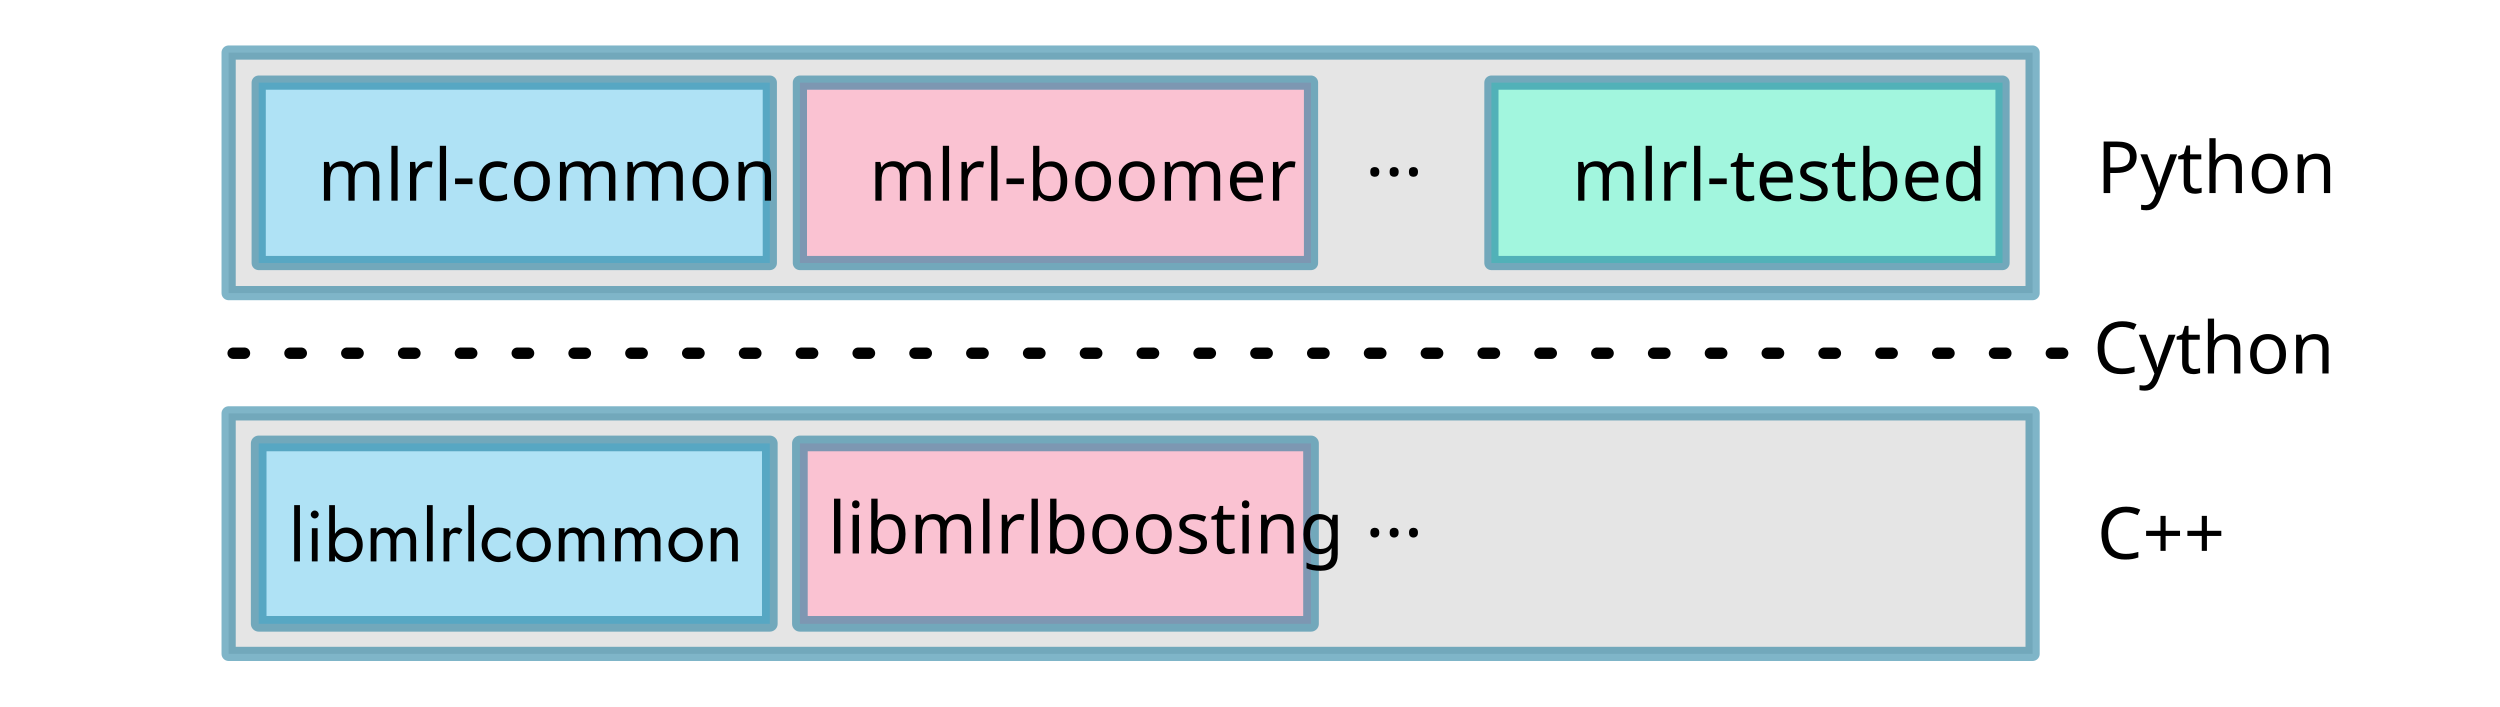
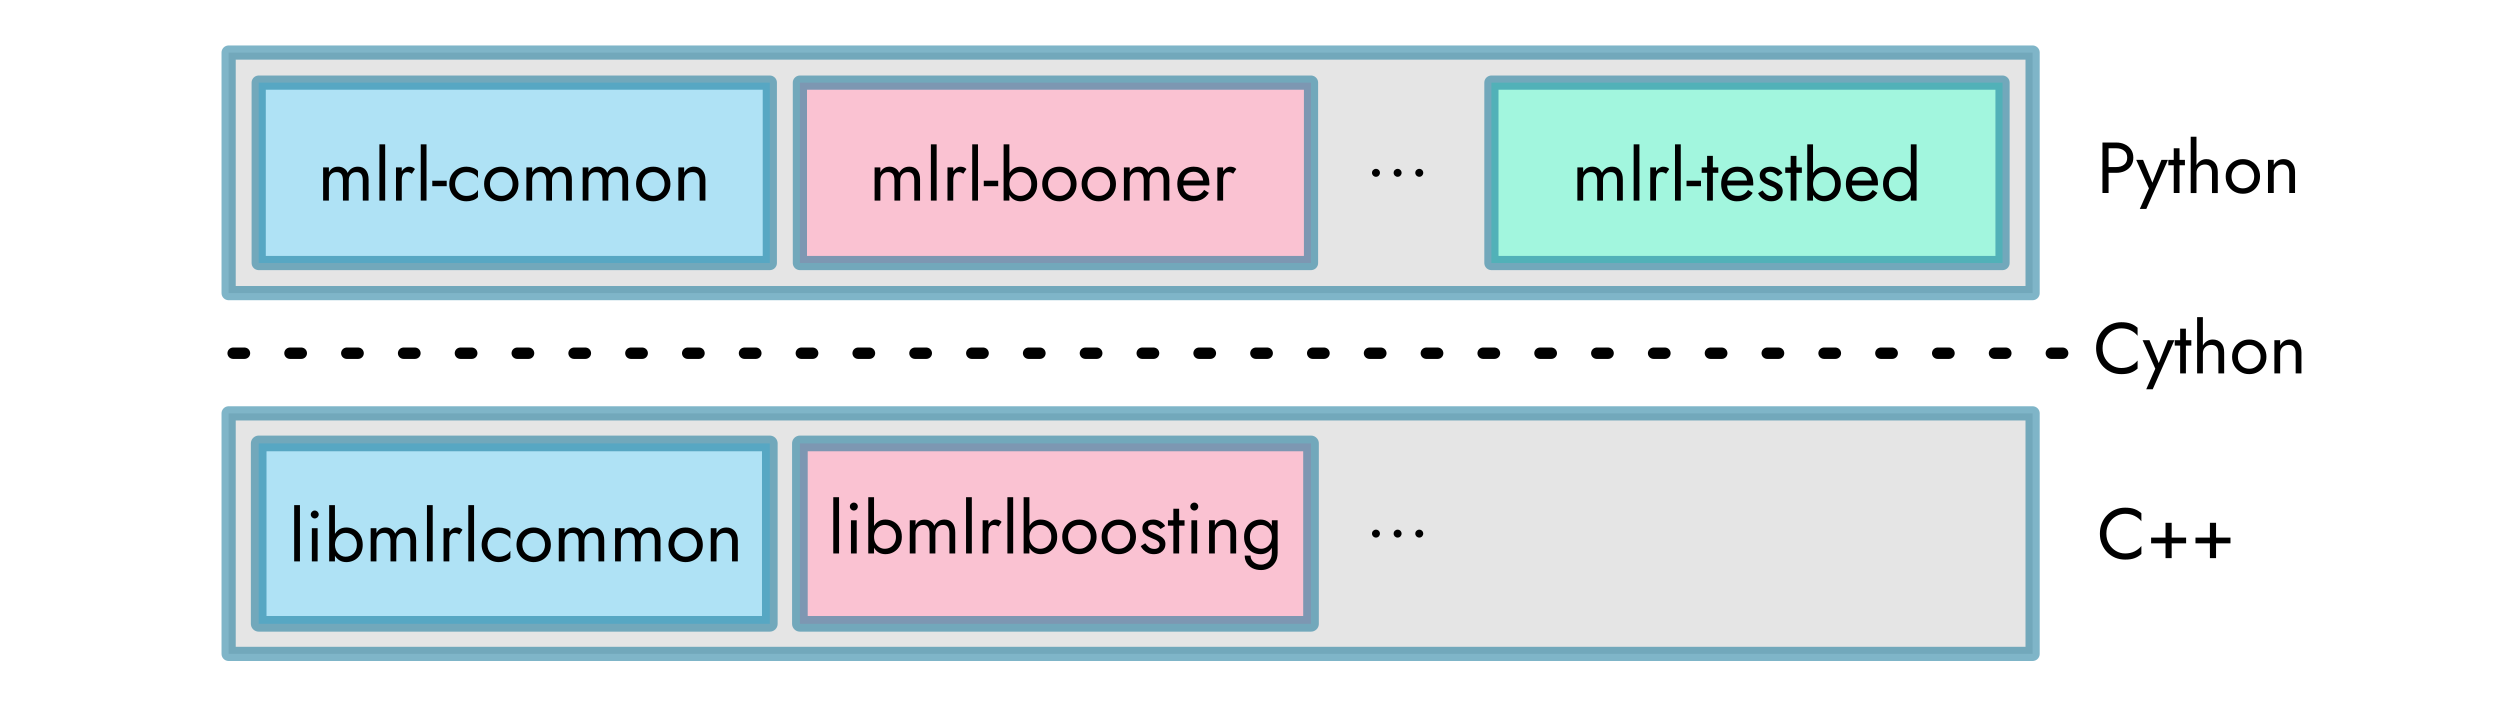
<svg xmlns="http://www.w3.org/2000/svg" width="220mm" height="62.167mm" viewBox="0 0 220 62.167" version="1.1" id="svg5">
  <defs id="defs2">
    <rect x="370" y="160" width="70" height="60" id="rect32155" />
    <rect x="20" y="170" width="240" height="50" id="rect9477" />
  </defs>
  <g id="g1" transform="translate(13.47343)">
    <g id="layer1" transform="translate(6.645833,-3.3125)">
      <rect style="fill:#e5e5e5;fill-opacity:1;stroke:#006d93;stroke-width:1.25;stroke-linejoin:round;stroke-opacity:0.5" id="rect66020" width="158.75" height="21.167" x="0" y="39.688" />
      <rect style="fill:#e5e5e5;fill-opacity:1;stroke:#006d93;stroke-width:1.25;stroke-linejoin:round;stroke-opacity:0.5" id="rect65836" width="158.75" height="21.167" x="0" y="7.938" />
      <path id="rect1978" style="fill:#afe2f5;fill-opacity:1;stroke:#006d93;stroke-width:1.377;stroke-linejoin:round;stroke-opacity:0.5" d="M 2.646,42.333 H 47.625 V 58.208 H 2.646 Z" />
      <path id="rect1978-3" style="fill:#fac2d2;fill-opacity:1;stroke:#006d93;stroke-width:1.377;stroke-linejoin:round;stroke-opacity:0.5" d="M 50.271,42.333 H 95.25 V 58.208 H 50.271 Z" />
      <g aria-label="libmlrlcommon" transform="matrix(0.2645833,0,0,0.2645833,0,2.240589)" id="text9475" style="font-size:24px;line-height:1.25;font-family:'Jost*';-inkscape-font-specification:'Jost*';letter-spacing:0px;word-spacing:0px;white-space:pre;shape-inside:url(#rect9477)">
        <path d="m 21.8,172.052 v 18.72 h 1.92 v -18.72 z" style="font-size:24px;line-height:1.25;font-family:'Jost*';-inkscape-font-specification:'Jost*';letter-spacing:0px;word-spacing:0px;white-space:pre;shape-inside:url(#rect9477)" id="path18114" />
        <path d="m 27.32,175.172 c 0,0.72 0.6,1.32 1.32,1.32 0.72,0 1.32,-0.6 1.32,-1.32 0,-0.72 -0.6,-1.32 -1.32,-1.32 -0.72,0 -1.32,0.6 -1.32,1.32 z m 0.36,4.56 v 11.04 h 1.92 v -11.04 z" style="font-size:24px;line-height:1.25;font-family:'Jost*';-inkscape-font-specification:'Jost*';letter-spacing:0px;word-spacing:0px;white-space:pre;shape-inside:url(#rect9477)" id="path18116" />
        <path d="m 44.6,185.252 c 0,-3.576 -2.472,-5.76 -5.472,-5.76 -1.632,0 -2.952,0.768 -3.768,2.136 v -9.576 h -1.92 v 18.72 h 1.92 v -1.896 c 0.816,1.368 2.136,2.136 3.768,2.136 3,0 5.472,-2.184 5.472,-5.76 z m -1.944,0 c 0,2.544 -1.728,3.96 -3.768,3.96 -1.68,0 -3.528,-1.416 -3.528,-3.96 0,-2.544 1.848,-3.96 3.528,-3.96 2.04,0 3.768,1.416 3.768,3.96 z" style="font-size:24px;line-height:1.25;font-family:'Jost*';-inkscape-font-specification:'Jost*';letter-spacing:0px;word-spacing:0px;white-space:pre;shape-inside:url(#rect9477)" id="path18118" />
        <path d="m 62.36,183.812 c 0,-2.736 -1.296,-4.32 -3.552,-4.32 -1.488,0 -2.64,0.696 -3.408,2.064 -0.504,-1.32 -1.656,-2.064 -3.192,-2.064 -1.368,0 -2.376,0.6 -3.048,1.848 v -1.608 h -1.92 v 11.04 h 1.92 v -6.72 c 0,-1.728 0.984,-2.76 2.568,-2.76 1.44,0 2.112,0.864 2.112,2.76 v 6.72 h 1.92 v -6.72 c 0,-1.728 0.984,-2.76 2.568,-2.76 1.44,0 2.112,0.864 2.112,2.76 v 6.72 h 1.92 z" style="font-size:24px;line-height:1.25;font-family:'Jost*';-inkscape-font-specification:'Jost*';letter-spacing:0px;word-spacing:0px;white-space:pre;shape-inside:url(#rect9477)" id="path18120" />
        <path d="m 65.96,172.052 v 18.72 h 1.92 v -18.72 z" style="font-size:24px;line-height:1.25;font-family:'Jost*';-inkscape-font-specification:'Jost*';letter-spacing:0px;word-spacing:0px;white-space:pre;shape-inside:url(#rect9477)" id="path18122" />
        <path d="m 76.736,181.844 1.056,-1.584 c -0.576,-0.6 -1.272,-0.768 -2.064,-0.768 -0.84,0 -1.704,0.576 -2.328,1.512 v -1.272 h -1.92 v 11.04 h 1.92 v -6.72 c 0,-1.584 0.408,-2.76 1.848,-2.76 0.624,0 0.96,0.168 1.488,0.552 z" style="font-size:24px;line-height:1.25;font-family:'Jost*';-inkscape-font-specification:'Jost*';letter-spacing:0px;word-spacing:0px;white-space:pre;shape-inside:url(#rect9477)" id="path18124" />
        <path d="m 79.712,172.052 v 18.72 h 1.92 v -18.72 z" style="font-size:24px;line-height:1.25;font-family:'Jost*';-inkscape-font-specification:'Jost*';letter-spacing:0px;word-spacing:0px;white-space:pre;shape-inside:url(#rect9477)" id="path18126" />
        <path d="m 86.096,185.252 c 0,-2.304 1.608,-3.96 3.768,-3.96 1.776,0 3.336,0.936 3.84,2.016 v -2.4 c -0.768,-0.888 -2.328,-1.416 -3.84,-1.416 -3.24,0 -5.712,2.424 -5.712,5.76 0,3.336 2.472,5.76 5.712,5.76 1.512,0 3.072,-0.504 3.84,-1.416 v -2.4 c -0.504,1.08 -2.064,2.016 -3.84,2.016 -2.16,0 -3.768,-1.656 -3.768,-3.96 z" style="font-size:24px;line-height:1.25;font-family:'Jost*';-inkscape-font-specification:'Jost*';letter-spacing:0px;word-spacing:0px;white-space:pre;shape-inside:url(#rect9477)" id="path18128" />
        <path d="m 95.744,185.252 c 0,3.336 2.472,5.76 5.712,5.76 3.24,0 5.712,-2.424 5.712,-5.76 0,-3.336 -2.472,-5.76 -5.712,-5.76 -3.24,0 -5.712,2.424 -5.712,5.76 z m 1.944,0 c 0,-2.304 1.608,-3.96 3.768,-3.96 2.16,0 3.768,1.656 3.768,3.96 0,2.304 -1.608,3.96 -3.768,3.96 -2.16,0 -3.768,-1.656 -3.768,-3.96 z" style="font-size:24px;line-height:1.25;font-family:'Jost*';-inkscape-font-specification:'Jost*';letter-spacing:0px;word-spacing:0px;white-space:pre;shape-inside:url(#rect9477)" id="path18130" />
        <path d="m 124.928,183.812 c 0,-2.736 -1.296,-4.32 -3.552,-4.32 -1.488,0 -2.64,0.696 -3.408,2.064 -0.504,-1.32 -1.656,-2.064 -3.192,-2.064 -1.368,0 -2.376,0.6 -3.048,1.848 v -1.608 h -1.92 v 11.04 h 1.92 v -6.72 c 0,-1.728 0.984,-2.76 2.568,-2.76 1.44,0 2.112,0.864 2.112,2.76 v 6.72 h 1.92 v -6.72 c 0,-1.728 0.984,-2.76 2.568,-2.76 1.44,0 2.112,0.864 2.112,2.76 v 6.72 h 1.92 z" style="font-size:24px;line-height:1.25;font-family:'Jost*';-inkscape-font-specification:'Jost*';letter-spacing:0px;word-spacing:0px;white-space:pre;shape-inside:url(#rect9477)" id="path18132" />
        <path d="m 143.648,183.812 c 0,-2.736 -1.296,-4.32 -3.552,-4.32 -1.488,0 -2.64,0.696 -3.408,2.064 -0.504,-1.32 -1.656,-2.064 -3.192,-2.064 -1.368,0 -2.376,0.6 -3.048,1.848 v -1.608 h -1.92 v 11.04 h 1.92 v -6.72 c 0,-1.728 0.984,-2.76 2.568,-2.76 1.44,0 2.112,0.864 2.112,2.76 v 6.72 h 1.92 v -6.72 c 0,-1.728 0.984,-2.76 2.568,-2.76 1.44,0 2.112,0.864 2.112,2.76 v 6.72 h 1.92 z" style="font-size:24px;line-height:1.25;font-family:'Jost*';-inkscape-font-specification:'Jost*';letter-spacing:0px;word-spacing:0px;white-space:pre;shape-inside:url(#rect9477)" id="path18134" />
        <path d="m 146.288,185.252 c 0,3.336 2.472,5.76 5.712,5.76 3.24,0 5.712,-2.424 5.712,-5.76 0,-3.336 -2.472,-5.76 -5.712,-5.76 -3.24,0 -5.712,2.424 -5.712,5.76 z m 1.944,0 c 0,-2.304 1.608,-3.96 3.768,-3.96 2.16,0 3.768,1.656 3.768,3.96 0,2.304 -1.608,3.96 -3.768,3.96 -2.16,0 -3.768,-1.656 -3.768,-3.96 z" style="font-size:24px;line-height:1.25;font-family:'Jost*';-inkscape-font-specification:'Jost*';letter-spacing:0px;word-spacing:0px;white-space:pre;shape-inside:url(#rect9477)" id="path18136" />
        <path d="m 167.432,184.052 v 6.72 h 1.92 v -6.96 c 0,-2.664 -1.464,-4.32 -3.792,-4.32 -1.44,0 -2.544,0.624 -3.288,1.968 v -1.728 h -1.92 v 11.04 h 1.92 v -6.72 c 0,-1.632 1.128,-2.76 2.808,-2.76 1.536,0 2.352,0.936 2.352,2.76 z" style="font-size:24px;line-height:1.25;font-family:'Jost*';-inkscape-font-specification:'Jost*';letter-spacing:0px;word-spacing:0px;white-space:pre;shape-inside:url(#rect9477)" id="path18138" />
      </g>
      <g aria-label="libmlrlcommon" transform="matrix(0.2645833,0,0,0.2645833,48.47386,5.648423)" id="text9475-6" style="font-size:24px;line-height:1.25;font-family:'Jost*';-inkscape-font-specification:'Jost*';letter-spacing:0px;word-spacing:0px;white-space:pre;shape-inside:url(#rect9477)">
-         <text xml:space="preserve" style="font-size:24px;line-height:1.25;font-family:'Jost*';-inkscape-font-specification:'Jost*';letter-spacing:0px;word-spacing:0px" x="16.096" y="175.252" id="text27731">
-           <tspan id="tspan27729" x="16.096" y="175.252" style="font-size:24px">libmlrlboosting</tspan>
-         </text>
+         <path d="m 17.896,156.532 h 1.92 v 18.72 h -1.92 z m 5.52,3.12 q 0,-0.552 0.384,-0.936 0.408,-0.384 0.936,-0.384 0.552,0 0.936,0.384 0.384,0.384 0.384,0.936 0,0.528 -0.384,0.936 -0.384,0.384 -0.936,0.384 -0.528,0 -0.936,-0.384 -0.384,-0.408 -0.384,-0.936 z m 0.36,4.56 h 1.92 v 11.04 h -1.92 z m 16.92,5.52 q 0,1.776 -0.744,3.072 -0.744,1.296 -1.992,1.992 -1.224,0.696 -2.736,0.696 -1.224,0 -2.208,-0.552 -0.96,-0.552 -1.56,-1.584 v 1.896 h -1.92 v -18.72 h 1.92 v 9.576 q 0.6,-1.032 1.56,-1.584 0.984,-0.552 2.208,-0.552 1.512,0 2.736,0.696 1.248,0.696 1.992,1.992 0.744,1.272 0.744,3.072 z m -1.944,0 q 0,-1.272 -0.528,-2.16 -0.504,-0.888 -1.368,-1.344 -0.84,-0.456 -1.872,-0.456 -0.84,0 -1.656,0.456 -0.816,0.456 -1.344,1.344 -0.528,0.888 -0.528,2.16 0,1.272 0.528,2.16 0.528,0.888 1.344,1.344 0.816,0.456 1.656,0.456 1.032,0 1.872,-0.456 0.864,-0.456 1.368,-1.344 0.528,-0.888 0.528,-2.16 z m 19.704,-1.44 v 6.96 h -1.92 v -6.72 q 0,-1.416 -0.528,-2.088 -0.504,-0.672 -1.584,-0.672 -1.176,0 -1.872,0.744 -0.696,0.72 -0.696,2.016 v 6.72 h -1.92 v -6.72 q 0,-1.416 -0.528,-2.088 -0.504,-0.672 -1.584,-0.672 -1.176,0 -1.872,0.744 -0.696,0.72 -0.696,2.016 v 6.72 h -1.92 v -11.04 h 1.92 v 1.608 q 0.984,-1.848 3.048,-1.848 1.152,0 1.968,0.552 0.84,0.528 1.224,1.512 1.152,-2.064 3.408,-2.064 1.704,0 2.616,1.128 0.936,1.128 0.936,3.192 z m 3.6,-11.76 h 1.92 v 18.72 h -1.92 z m 10.776,9.792 q -0.384,-0.288 -0.696,-0.408 -0.312,-0.144 -0.792,-0.144 -1.08,0 -1.464,0.792 -0.384,0.768 -0.384,1.968 v 6.72 h -1.92 v -11.04 h 1.92 v 1.272 q 0.456,-0.696 1.08,-1.104 0.624,-0.408 1.248,-0.408 0.6,0 1.104,0.168 0.528,0.144 0.96,0.6 z m 2.976,-9.792 h 1.92 v 18.72 h -1.92 z m 16.56,13.2 q 0,1.776 -0.744,3.072 -0.744,1.296 -1.992,1.992 -1.224,0.696 -2.736,0.696 -1.224,0 -2.208,-0.552 -0.96,-0.552 -1.56,-1.584 v 1.896 h -1.92 v -18.72 h 1.92 v 9.576 q 0.6,-1.032 1.56,-1.584 0.984,-0.552 2.208,-0.552 1.512,0 2.736,0.696 1.248,0.696 1.992,1.992 0.744,1.272 0.744,3.072 z m -1.944,0 q 0,-1.272 -0.528,-2.16 -0.504,-0.888 -1.368,-1.344 -0.84,-0.456 -1.872,-0.456 -0.84,0 -1.656,0.456 -0.816,0.456 -1.344,1.344 -0.528,0.888 -0.528,2.16 0,1.272 0.528,2.16 0.528,0.888 1.344,1.344 0.816,0.456 1.656,0.456 1.032,0 1.872,-0.456 0.864,-0.456 1.368,-1.344 0.528,-0.888 0.528,-2.16 z m 3.624,0 q 0,-1.68 0.744,-2.976 0.768,-1.296 2.064,-2.04 1.296,-0.744 2.904,-0.744 1.632,0 2.904,0.744 1.296,0.744 2.04,2.04 0.768,1.296 0.768,2.976 0,1.656 -0.768,2.976 -0.744,1.296 -2.04,2.04 -1.272,0.744 -2.904,0.744 -1.608,0 -2.904,-0.744 -1.296,-0.744 -2.064,-2.04 -0.744,-1.32 -0.744,-2.976 z m 1.944,0 q 0,1.152 0.48,2.04 0.504,0.888 1.344,1.416 0.864,0.504 1.944,0.504 1.08,0 1.92,-0.504 0.864,-0.528 1.344,-1.416 0.504,-0.888 0.504,-2.04 0,-1.152 -0.504,-2.04 -0.48,-0.912 -1.344,-1.416 -0.84,-0.504 -1.92,-0.504 -1.08,0 -1.944,0.504 -0.84,0.504 -1.344,1.416 -0.48,0.888 -0.48,2.04 z m 11.16,0 q 0,-1.68 0.744,-2.976 0.768,-1.296 2.064,-2.04 1.296,-0.744 2.904,-0.744 1.632,0 2.904,0.744 1.296,0.744 2.04,2.04 0.768,1.296 0.768,2.976 0,1.656 -0.768,2.976 -0.744,1.296 -2.04,2.04 -1.272,0.744 -2.904,0.744 -1.608,0 -2.904,-0.744 -1.296,-0.744 -2.064,-2.04 -0.744,-1.32 -0.744,-2.976 z m 1.944,0 q 0,1.152 0.48,2.04 0.504,0.888 1.344,1.416 0.864,0.504 1.944,0.504 1.08,0 1.92,-0.504 0.864,-0.528 1.344,-1.416 0.504,-0.888 0.504,-2.04 0,-1.152 -0.504,-2.04 -0.48,-0.912 -1.344,-1.416 -0.84,-0.504 -1.92,-0.504 -1.08,0 -1.944,0.504 -0.84,0.504 -1.344,1.416 -0.48,0.888 -0.48,2.04 z m 12.576,2.136 q 0.504,0.768 1.224,1.32 0.744,0.552 1.776,0.552 0.816,0 1.272,-0.36 0.48,-0.384 0.48,-1.032 0,-0.576 -0.384,-0.96 -0.36,-0.408 -0.936,-0.672 -0.576,-0.288 -1.224,-0.528 -0.72,-0.288 -1.464,-0.672 -0.72,-0.408 -1.224,-1.032 -0.48,-0.648 -0.48,-1.608 0,-0.984 0.504,-1.632 0.528,-0.648 1.344,-0.96 0.84,-0.312 1.728,-0.312 1.32,0 2.4,0.624 1.08,0.624 1.584,1.536 l -1.536,0.984 q -0.456,-0.624 -1.152,-1.032 -0.672,-0.408 -1.536,-0.408 -0.6,0 -1.032,0.264 -0.432,0.264 -0.432,0.816 0,0.672 0.696,1.104 0.72,0.408 1.608,0.768 0.96,0.384 1.752,0.84 0.792,0.432 1.248,1.056 0.48,0.624 0.48,1.608 0,1.44 -1.056,2.4 -1.032,0.96 -2.736,0.96 -1.104,0 -1.992,-0.384 -0.888,-0.408 -1.512,-1.032 -0.6,-0.624 -0.912,-1.272 z m 7.536,-7.656 h 1.8 v -3.84 h 1.92 v 3.84 h 1.8 v 1.8 h -1.8 v 9.24 h -1.92 v -9.24 h -1.8 z m 7.44,-4.56 q 0,-0.552 0.384,-0.936 0.408,-0.384 0.936,-0.384 0.552,0 0.936,0.384 0.384,0.384 0.384,0.936 0,0.528 -0.384,0.936 -0.384,0.384 -0.936,0.384 -0.528,0 -0.936,-0.384 -0.384,-0.408 -0.384,-0.936 z m 0.36,4.56 h 1.92 v 11.04 h -1.92 z m 12.96,4.32 q 0,-2.76 -2.352,-2.76 -1.248,0 -2.04,0.768 -0.768,0.768 -0.768,1.992 v 6.72 h -1.92 v -11.04 h 1.92 v 1.728 q 1.08,-1.968 3.288,-1.968 1.752,0 2.76,1.176 1.032,1.152 1.032,3.144 v 6.96 h -1.92 z m 4.776,7.44 h 1.944 q 0,0.792 0.432,1.464 0.432,0.696 1.224,1.104 0.792,0.432 1.872,0.432 0.84,0 1.656,-0.408 0.816,-0.408 1.344,-1.296 0.552,-0.864 0.552,-2.256 v -1.656 q -0.6,1.032 -1.584,1.584 -0.96,0.552 -2.184,0.552 -1.488,0 -2.736,-0.696 -1.248,-0.696 -1.992,-1.992 -0.744,-1.296 -0.744,-3.072 0,-1.8 0.744,-3.072 0.744,-1.296 1.992,-1.992 1.248,-0.696 2.736,-0.696 1.224,0 2.184,0.552 0.984,0.552 1.584,1.584 v -1.896 h 1.92 v 10.8 q 0,1.896 -0.792,3.168 -0.792,1.296 -2.04,1.944 -1.248,0.648 -2.64,0.648 -1.608,0 -2.856,-0.6 -1.224,-0.6 -1.92,-1.704 -0.696,-1.08 -0.696,-2.496 z m 1.728,-6.24 q 0,1.272 0.504,2.16 0.528,0.888 1.392,1.344 0.864,0.456 1.872,0.456 0.84,0 1.656,-0.456 0.816,-0.456 1.344,-1.344 0.528,-0.888 0.528,-2.16 0,-1.272 -0.528,-2.16 -0.528,-0.888 -1.344,-1.344 -0.816,-0.456 -1.656,-0.456 -1.008,0 -1.872,0.456 -0.864,0.456 -1.392,1.344 -0.504,0.888 -0.504,2.16 z" id="text27731" aria-label="libmlrlboosting" />
      </g>
-       <text xml:space="preserve" transform="matrix(0.2645833,0,0,0.2645833,2.11697,2.695675)" id="text32153" style="font-size:24px;line-height:1.25;font-family:'Jost*';-inkscape-font-specification:'Jost*';letter-spacing:0px;word-spacing:0px;white-space:pre;shape-inside:url(#rect32155);display:inline">
-         <tspan x="370" y="180.772" id="tspan2">...</tspan>
-       </text>
-       <text xml:space="preserve" style="font-size:6.35px;line-height:1.25;font-family:'Jost*';-inkscape-font-specification:'Jost*';letter-spacing:0px;word-spacing:0px;stroke-width:0.265" x="164.415" y="52.493" id="text43158">
-         <tspan id="tspan43156" style="font-size:6.35px;stroke-width:0.265" x="164.415" y="52.493">C++</tspan>
-       </text>
+       <path d="m 372.28,179.812 q 0,-0.552 0.384,-0.936 0.408,-0.384 0.936,-0.384 0.552,0 0.936,0.384 0.384,0.384 0.384,0.936 0,0.528 -0.384,0.936 -0.384,0.384 -0.936,0.384 -0.528,0 -0.936,-0.384 -0.384,-0.408 -0.384,-0.936 z m 7.2,0 q 0,-0.552 0.384,-0.936 0.408,-0.384 0.936,-0.384 0.552,0 0.936,0.384 0.384,0.384 0.384,0.936 0,0.528 -0.384,0.936 -0.384,0.384 -0.936,0.384 -0.528,0 -0.936,-0.384 -0.384,-0.408 -0.384,-0.936 z m 7.2,0 q 0,-0.552 0.384,-0.936 0.408,-0.384 0.936,-0.384 0.552,0 0.936,0.384 0.384,0.384 0.384,0.936 0,0.528 -0.384,0.936 -0.384,0.384 -0.936,0.384 -0.528,0 -0.936,-0.384 -0.384,-0.408 -0.384,-0.936 z" id="text32153" style="font-size:24px;line-height:1.25;font-family:'Jost*';-inkscape-font-specification:'Jost*';letter-spacing:0px;word-spacing:0px;white-space:pre" transform="matrix(0.2645833,0,0,0.2645833,2.11697,2.695675)" aria-label="..." />
+       <path d="m 165.241,50.271 q 0,0.514 0.229,0.908 0.235,0.394 0.61,0.616 0.375,0.222 0.813,0.222 0.47,0 0.832,-0.184 0.362,-0.184 0.597,-0.476 v 0.711 q -0.279,0.248 -0.61,0.368 -0.33,0.121 -0.819,0.121 -0.464,0 -0.87,-0.165 -0.4,-0.171 -0.705,-0.476 -0.305,-0.311 -0.476,-0.73 -0.171,-0.419 -0.171,-0.914 0,-0.495 0.171,-0.914 0.171,-0.419 0.476,-0.724 0.305,-0.311 0.705,-0.476 0.406,-0.171 0.87,-0.171 0.489,0 0.819,0.121 0.33,0.121 0.61,0.368 v 0.711 q -0.235,-0.298 -0.597,-0.476 -0.362,-0.184 -0.832,-0.184 -0.438,0 -0.813,0.222 -0.375,0.222 -0.61,0.616 -0.229,0.387 -0.229,0.908 z m 3.937,0.857 v -0.508 h 1.27 v -1.302 h 0.54 v 1.302 h 1.27 v 0.508 h -1.27 v 1.302 h -0.54 v -1.302 z m 3.905,0 v -0.508 h 1.27 v -1.302 h 0.54 v 1.302 h 1.27 v 0.508 h -1.27 v 1.302 h -0.54 v -1.302 z" id="text43158" style="font-size:6.35px;line-height:1.25;font-family:'Jost*';-inkscape-font-specification:'Jost*';letter-spacing:0px;word-spacing:0px;stroke-width:0.265" aria-label="C++" />
      <rect style="fill:#afe2f5;fill-opacity:1;stroke:#006d93;stroke-width:1.25;stroke-linejoin:round;stroke-opacity:0.5" id="rect47384" width="44.979" height="15.875" x="2.646" y="10.583" />
      <rect style="fill:#a2f6de;fill-opacity:1;stroke:#006d93;stroke-width:1.25;stroke-linejoin:round;stroke-opacity:0.5" id="rect47384-6" width="44.979" height="15.875" x="111.125" y="10.583" />
-       <text xml:space="preserve" style="font-size:6.35px;line-height:1.25;font-family:'Jost*';-inkscape-font-specification:'Jost*';letter-spacing:0px;word-spacing:0px;stroke-width:0.265" x="7.838" y="20.966" id="text49126">
-         <tspan id="tspan49124" style="font-size:6.35px;stroke-width:0.265" x="7.838" y="20.966">mlrl-common</tspan>
-       </text>
+       <path d="m 12.315,19.124 v 1.841 h -0.508 v -1.778 q 0,-0.375 -0.14,-0.552 -0.133,-0.178 -0.419,-0.178 -0.311,0 -0.495,0.197 -0.184,0.191 -0.184,0.533 v 1.778 h -0.508 v -1.778 q 0,-0.375 -0.14,-0.552 -0.133,-0.178 -0.419,-0.178 -0.311,0 -0.495,0.197 -0.184,0.191 -0.184,0.533 v 1.778 h -0.508 v -2.921 h 0.508 v 0.425 q 0.26,-0.489 0.806,-0.489 0.305,0 0.521,0.146 0.222,0.14 0.324,0.4 0.305,-0.546 0.902,-0.546 0.451,0 0.692,0.298 0.248,0.298 0.248,0.845 z m 0.953,-3.111 h 0.508 v 4.953 h -0.508 z m 2.851,2.591 q -0.102,-0.076 -0.184,-0.108 -0.083,-0.038 -0.21,-0.038 -0.286,0 -0.387,0.21 -0.102,0.203 -0.102,0.521 v 1.778 h -0.508 v -2.921 h 0.508 v 0.337 q 0.121,-0.184 0.286,-0.292 0.165,-0.108 0.33,-0.108 0.159,0 0.292,0.044 0.14,0.038 0.254,0.159 z m 0.787,-2.591 h 0.508 v 4.953 h -0.508 z m 1.016,3.683 v -0.476 h 1.27 v 0.476 z m 2.007,-0.191 q 0,0.305 0.127,0.54 0.133,0.235 0.356,0.375 0.229,0.133 0.514,0.133 0.356,0 0.635,-0.159 0.279,-0.159 0.381,-0.375 v 0.635 q -0.152,0.178 -0.438,0.279 -0.279,0.095 -0.578,0.095 -0.425,0 -0.768,-0.197 -0.343,-0.197 -0.546,-0.54 -0.197,-0.349 -0.197,-0.787 0,-0.445 0.197,-0.787 0.203,-0.343 0.546,-0.54 0.343,-0.197 0.768,-0.197 0.298,0 0.578,0.102 0.286,0.095 0.438,0.273 v 0.635 q -0.102,-0.216 -0.381,-0.375 -0.279,-0.159 -0.635,-0.159 -0.286,0 -0.514,0.133 -0.222,0.133 -0.356,0.375 -0.127,0.235 -0.127,0.54 z m 2.553,0 q 0,-0.445 0.197,-0.787 0.203,-0.343 0.546,-0.54 0.343,-0.197 0.768,-0.197 0.432,0 0.768,0.197 0.343,0.197 0.54,0.54 0.203,0.343 0.203,0.787 0,0.438 -0.203,0.787 -0.197,0.343 -0.54,0.54 -0.337,0.197 -0.768,0.197 -0.425,0 -0.768,-0.197 -0.343,-0.197 -0.546,-0.54 -0.197,-0.349 -0.197,-0.787 z m 0.514,0 q 0,0.305 0.127,0.54 0.133,0.235 0.356,0.375 0.229,0.133 0.514,0.133 0.286,0 0.508,-0.133 0.229,-0.14 0.356,-0.375 0.133,-0.235 0.133,-0.54 0,-0.305 -0.133,-0.54 -0.127,-0.241 -0.356,-0.375 -0.222,-0.133 -0.508,-0.133 -0.286,0 -0.514,0.133 -0.222,0.133 -0.356,0.375 -0.127,0.235 -0.127,0.54 z m 7.207,-0.381 v 1.841 h -0.508 v -1.778 q 0,-0.375 -0.14,-0.552 -0.133,-0.178 -0.419,-0.178 -0.311,0 -0.495,0.197 -0.184,0.191 -0.184,0.533 v 1.778 h -0.508 v -1.778 q 0,-0.375 -0.14,-0.552 -0.133,-0.178 -0.419,-0.178 -0.311,0 -0.495,0.197 -0.184,0.191 -0.184,0.533 v 1.778 h -0.508 v -2.921 h 0.508 v 0.425 q 0.26,-0.489 0.806,-0.489 0.305,0 0.521,0.146 0.222,0.14 0.324,0.4 0.305,-0.546 0.902,-0.546 0.451,0 0.692,0.298 0.248,0.298 0.248,0.845 z m 4.953,0 v 1.841 h -0.508 v -1.778 q 0,-0.375 -0.14,-0.552 -0.133,-0.178 -0.419,-0.178 -0.311,0 -0.495,0.197 -0.184,0.191 -0.184,0.533 v 1.778 h -0.508 v -1.778 q 0,-0.375 -0.14,-0.552 -0.133,-0.178 -0.419,-0.178 -0.311,0 -0.495,0.197 -0.184,0.191 -0.184,0.533 v 1.778 h -0.508 v -2.921 h 0.508 v 0.425 q 0.26,-0.489 0.806,-0.489 0.305,0 0.521,0.146 0.222,0.14 0.324,0.4 0.305,-0.546 0.902,-0.546 0.451,0 0.692,0.298 0.248,0.298 0.248,0.845 z m 0.699,0.381 q 0,-0.445 0.197,-0.787 0.203,-0.343 0.546,-0.54 0.343,-0.197 0.768,-0.197 0.432,0 0.768,0.197 0.343,0.197 0.54,0.54 0.203,0.343 0.203,0.787 0,0.438 -0.203,0.787 -0.197,0.343 -0.54,0.54 -0.337,0.197 -0.768,0.197 -0.425,0 -0.768,-0.197 -0.343,-0.197 -0.546,-0.54 -0.197,-0.349 -0.197,-0.787 z m 0.514,0 q 0,0.305 0.127,0.54 0.133,0.235 0.356,0.375 0.229,0.133 0.514,0.133 0.286,0 0.508,-0.133 0.229,-0.14 0.356,-0.375 0.133,-0.235 0.133,-0.54 0,-0.305 -0.133,-0.54 -0.127,-0.241 -0.356,-0.375 -0.222,-0.133 -0.508,-0.133 -0.286,0 -0.514,0.133 -0.222,0.133 -0.356,0.375 -0.127,0.235 -0.127,0.54 z m 5.08,-0.318 q 0,-0.73 -0.622,-0.73 -0.33,0 -0.54,0.203 -0.203,0.203 -0.203,0.527 v 1.778 h -0.508 v -2.921 h 0.508 v 0.457 q 0.286,-0.521 0.87,-0.521 0.464,0 0.73,0.311 0.273,0.305 0.273,0.832 v 1.841 h -0.508 z" id="text49126" style="font-size:6.35px;line-height:1.25;font-family:'Jost*';-inkscape-font-specification:'Jost*';letter-spacing:0px;word-spacing:0px;stroke-width:0.265" aria-label="mlrl-common" />
      <rect style="fill:#fac2d2;fill-opacity:1;stroke:#006d93;stroke-width:1.25;stroke-linejoin:round;stroke-opacity:0.5" id="rect54730" width="44.979" height="15.875" x="50.271" y="10.583" />
-       <text xml:space="preserve" style="font-size:6.35px;line-height:1.25;font-family:'Jost*';-inkscape-font-specification:'Jost*';letter-spacing:0px;word-spacing:0px;stroke-width:0.265" x="56.368" y="20.966" id="text56065">
-         <tspan id="tspan56063" style="font-size:6.35px;stroke-width:0.265" x="56.368" y="20.966">mlrl-boomer</tspan>
-       </text>
-       <text xml:space="preserve" style="font-size:6.35px;line-height:1.25;font-family:'Jost*';-inkscape-font-specification:'Jost*';letter-spacing:0px;word-spacing:0px;stroke-width:0.265" x="118.213" y="20.966" id="text62122">
-         <tspan id="tspan62120" style="font-size:6.35px;stroke-width:0.265" x="118.213" y="20.966">mlrl-testbed</tspan>
-       </text>
-       <text xml:space="preserve" style="font-size:6.35px;line-height:1.25;font-family:'Jost*';-inkscape-font-specification:'Jost*';letter-spacing:0px;word-spacing:0px;stroke-width:0.265" x="164.389" y="20.299" id="text68758">
-         <tspan id="tspan68756" style="font-size:6.35px;stroke-width:0.265" x="164.389" y="20.299">Python</tspan>
-       </text>
+       <path d="m 60.845,19.124 v 1.841 h -0.508 v -1.778 q 0,-0.375 -0.14,-0.552 -0.133,-0.178 -0.419,-0.178 -0.311,0 -0.495,0.197 -0.184,0.191 -0.184,0.533 v 1.778 h -0.508 v -1.778 q 0,-0.375 -0.14,-0.552 -0.133,-0.178 -0.419,-0.178 -0.311,0 -0.495,0.197 -0.184,0.191 -0.184,0.533 v 1.778 h -0.508 v -2.921 h 0.508 v 0.425 q 0.26,-0.489 0.806,-0.489 0.305,0 0.521,0.146 0.222,0.14 0.324,0.4 0.305,-0.546 0.902,-0.546 0.451,0 0.692,0.298 0.248,0.298 0.248,0.845 z m 0.953,-3.111 h 0.508 v 4.953 h -0.508 z m 2.851,2.591 q -0.102,-0.076 -0.184,-0.108 -0.083,-0.038 -0.21,-0.038 -0.286,0 -0.387,0.21 -0.102,0.203 -0.102,0.521 v 1.778 h -0.508 v -2.921 h 0.508 v 0.337 q 0.121,-0.184 0.286,-0.292 0.165,-0.108 0.33,-0.108 0.159,0 0.292,0.044 0.14,0.038 0.254,0.159 z m 0.787,-2.591 h 0.508 v 4.953 h -0.508 z m 1.016,3.683 v -0.476 h 1.27 v 0.476 z m 4.699,-0.191 q 0,0.47 -0.197,0.813 -0.197,0.343 -0.527,0.527 -0.324,0.184 -0.724,0.184 -0.324,0 -0.584,-0.146 -0.254,-0.146 -0.413,-0.419 v 0.502 h -0.508 v -4.953 h 0.508 v 2.534 q 0.159,-0.273 0.413,-0.419 0.26,-0.146 0.584,-0.146 0.4,0 0.724,0.184 0.33,0.184 0.527,0.527 0.197,0.337 0.197,0.813 z m -0.514,0 q 0,-0.337 -0.14,-0.572 -0.133,-0.235 -0.362,-0.356 -0.222,-0.121 -0.495,-0.121 -0.222,0 -0.438,0.121 -0.216,0.121 -0.356,0.356 -0.14,0.235 -0.14,0.572 0,0.337 0.14,0.572 0.14,0.235 0.356,0.356 0.216,0.121 0.438,0.121 0.273,0 0.495,-0.121 0.229,-0.121 0.362,-0.356 0.14,-0.235 0.14,-0.572 z m 0.959,0 q 0,-0.445 0.197,-0.787 0.203,-0.343 0.546,-0.54 0.343,-0.197 0.768,-0.197 0.432,0 0.768,0.197 0.343,0.197 0.54,0.54 0.203,0.343 0.203,0.787 0,0.438 -0.203,0.787 -0.197,0.343 -0.54,0.54 -0.337,0.197 -0.768,0.197 -0.425,0 -0.768,-0.197 -0.343,-0.197 -0.546,-0.54 -0.197,-0.349 -0.197,-0.787 z m 0.514,0 q 0,0.305 0.127,0.54 0.133,0.235 0.356,0.375 0.229,0.133 0.514,0.133 0.286,0 0.508,-0.133 0.229,-0.14 0.356,-0.375 0.133,-0.235 0.133,-0.54 0,-0.305 -0.133,-0.54 -0.127,-0.241 -0.356,-0.375 -0.222,-0.133 -0.508,-0.133 -0.286,0 -0.514,0.133 -0.222,0.133 -0.356,0.375 -0.127,0.235 -0.127,0.54 z m 2.953,0 q 0,-0.445 0.197,-0.787 0.203,-0.343 0.546,-0.54 0.343,-0.197 0.768,-0.197 0.432,0 0.768,0.197 0.343,0.197 0.54,0.54 0.203,0.343 0.203,0.787 0,0.438 -0.203,0.787 -0.197,0.343 -0.54,0.54 -0.337,0.197 -0.768,0.197 -0.425,0 -0.768,-0.197 -0.343,-0.197 -0.546,-0.54 -0.197,-0.349 -0.197,-0.787 z m 0.514,0 q 0,0.305 0.127,0.54 0.133,0.235 0.356,0.375 0.229,0.133 0.514,0.133 0.286,0 0.508,-0.133 0.229,-0.14 0.356,-0.375 0.133,-0.235 0.133,-0.54 0,-0.305 -0.133,-0.54 -0.127,-0.241 -0.356,-0.375 -0.222,-0.133 -0.508,-0.133 -0.286,0 -0.514,0.133 -0.222,0.133 -0.356,0.375 -0.127,0.235 -0.127,0.54 z m 7.207,-0.381 v 1.841 h -0.508 v -1.778 q 0,-0.375 -0.14,-0.552 -0.133,-0.178 -0.419,-0.178 -0.311,0 -0.495,0.197 -0.184,0.191 -0.184,0.533 v 1.778 h -0.508 v -1.778 q 0,-0.375 -0.14,-0.552 -0.133,-0.178 -0.419,-0.178 -0.311,0 -0.495,0.197 -0.184,0.191 -0.184,0.533 v 1.778 h -0.508 v -2.921 h 0.508 v 0.425 q 0.26,-0.489 0.806,-0.489 0.305,0 0.521,0.146 0.222,0.14 0.324,0.4 0.305,-0.546 0.902,-0.546 0.451,0 0.692,0.298 0.248,0.298 0.248,0.845 z m 2.083,1.905 q -0.406,0 -0.724,-0.191 -0.311,-0.197 -0.489,-0.54 -0.171,-0.343 -0.171,-0.794 0,-0.457 0.178,-0.8 0.184,-0.343 0.508,-0.533 0.33,-0.191 0.762,-0.191 0.641,0 1.01,0.4 0.368,0.4 0.368,1.099 0,0.044 -0.006,0.095 0,0.044 0,0.057 h -2.299 q 0.032,0.438 0.273,0.679 0.241,0.241 0.654,0.241 0.597,0 0.914,-0.527 l 0.413,0.26 q -0.457,0.743 -1.391,0.743 z m 0.064,-2.603 q -0.375,0 -0.61,0.203 -0.235,0.197 -0.298,0.572 h 1.734 q -0.025,-0.349 -0.254,-0.559 -0.222,-0.216 -0.572,-0.216 z m 3.467,0.178 q -0.102,-0.076 -0.184,-0.108 -0.083,-0.038 -0.21,-0.038 -0.286,0 -0.387,0.21 -0.102,0.203 -0.102,0.521 v 1.778 h -0.508 v -2.921 h 0.508 v 0.337 q 0.121,-0.184 0.286,-0.292 0.165,-0.108 0.33,-0.108 0.159,0 0.292,0.044 0.14,0.038 0.254,0.159 z" id="text56065" style="font-size:6.35px;line-height:1.25;font-family:'Jost*';-inkscape-font-specification:'Jost*';letter-spacing:0px;word-spacing:0px;stroke-width:0.265" aria-label="mlrl-boomer" />
+       <path d="m 122.689,19.124 v 1.841 h -0.508 v -1.778 q 0,-0.375 -0.14,-0.552 -0.133,-0.178 -0.419,-0.178 -0.311,0 -0.495,0.197 -0.184,0.191 -0.184,0.533 v 1.778 h -0.508 v -1.778 q 0,-0.375 -0.14,-0.552 -0.133,-0.178 -0.419,-0.178 -0.311,0 -0.495,0.197 -0.184,0.191 -0.184,0.533 v 1.778 h -0.508 v -2.921 h 0.508 v 0.425 q 0.26,-0.489 0.806,-0.489 0.305,0 0.521,0.146 0.222,0.14 0.324,0.4 0.305,-0.546 0.902,-0.546 0.451,0 0.692,0.298 0.248,0.298 0.248,0.845 z m 0.953,-3.111 h 0.508 v 4.953 h -0.508 z m 2.851,2.591 q -0.102,-0.076 -0.184,-0.108 -0.083,-0.038 -0.21,-0.038 -0.286,0 -0.387,0.21 -0.102,0.203 -0.102,0.521 v 1.778 h -0.508 v -2.921 h 0.508 v 0.337 q 0.121,-0.184 0.286,-0.292 0.165,-0.108 0.33,-0.108 0.159,0 0.292,0.044 0.14,0.038 0.254,0.159 z m 0.787,-2.591 h 0.508 v 4.953 h -0.508 z m 1.016,3.683 v -0.476 h 1.27 v 0.476 z m 1.333,-1.651 h 0.476 v -1.016 h 0.508 v 1.016 h 0.476 v 0.476 h -0.476 v 2.445 h -0.508 v -2.445 h -0.476 z m 3.099,2.985 q -0.406,0 -0.724,-0.191 -0.311,-0.197 -0.489,-0.54 -0.171,-0.343 -0.171,-0.794 0,-0.457 0.178,-0.8 0.184,-0.343 0.508,-0.533 0.33,-0.191 0.762,-0.191 0.641,0 1.01,0.4 0.368,0.4 0.368,1.099 0,0.044 -0.006,0.095 0,0.044 0,0.057 h -2.299 q 0.032,0.438 0.273,0.679 0.241,0.241 0.654,0.241 0.597,0 0.914,-0.527 l 0.413,0.26 q -0.457,0.743 -1.391,0.743 z m 0.064,-2.603 q -0.375,0 -0.61,0.203 -0.235,0.197 -0.298,0.572 h 1.734 q -0.025,-0.349 -0.254,-0.559 -0.222,-0.216 -0.572,-0.216 z m 2.197,1.645 q 0.133,0.203 0.324,0.349 0.197,0.146 0.47,0.146 0.216,0 0.337,-0.095 0.127,-0.102 0.127,-0.273 0,-0.152 -0.102,-0.254 -0.095,-0.108 -0.248,-0.178 -0.152,-0.076 -0.324,-0.14 -0.191,-0.076 -0.387,-0.178 -0.191,-0.108 -0.324,-0.273 -0.127,-0.171 -0.127,-0.425 0,-0.26 0.133,-0.432 0.14,-0.171 0.356,-0.254 0.222,-0.083 0.457,-0.083 0.349,0 0.635,0.165 0.286,0.165 0.419,0.406 l -0.406,0.26 q -0.121,-0.165 -0.305,-0.273 -0.178,-0.108 -0.406,-0.108 -0.159,0 -0.273,0.07 -0.114,0.07 -0.114,0.216 0,0.178 0.184,0.292 0.191,0.108 0.425,0.203 0.254,0.102 0.464,0.222 0.21,0.114 0.33,0.279 0.127,0.165 0.127,0.425 0,0.381 -0.279,0.635 -0.273,0.254 -0.724,0.254 -0.292,0 -0.527,-0.102 -0.235,-0.108 -0.4,-0.273 -0.159,-0.165 -0.241,-0.337 z m 1.994,-2.026 h 0.476 v -1.016 h 0.508 v 1.016 h 0.476 v 0.476 h -0.476 v 2.445 h -0.508 v -2.445 h -0.476 z m 4.889,1.46 q 0,0.47 -0.197,0.813 -0.197,0.343 -0.527,0.527 -0.324,0.184 -0.724,0.184 -0.324,0 -0.584,-0.146 -0.254,-0.146 -0.413,-0.419 v 0.502 h -0.508 v -4.953 h 0.508 v 2.534 q 0.159,-0.273 0.413,-0.419 0.26,-0.146 0.584,-0.146 0.4,0 0.724,0.184 0.33,0.184 0.527,0.527 0.197,0.337 0.197,0.813 z m -0.514,0 q 0,-0.337 -0.14,-0.572 -0.133,-0.235 -0.362,-0.356 -0.222,-0.121 -0.495,-0.121 -0.222,0 -0.438,0.121 -0.216,0.121 -0.356,0.356 -0.14,0.235 -0.14,0.572 0,0.337 0.14,0.572 0.14,0.235 0.356,0.356 0.216,0.121 0.438,0.121 0.273,0 0.495,-0.121 0.229,-0.121 0.362,-0.356 0.14,-0.235 0.14,-0.572 z m 2.343,1.524 q -0.406,0 -0.724,-0.191 -0.311,-0.197 -0.489,-0.54 -0.171,-0.343 -0.171,-0.794 0,-0.457 0.178,-0.8 0.184,-0.343 0.508,-0.533 0.33,-0.191 0.762,-0.191 0.641,0 1.01,0.4 0.368,0.4 0.368,1.099 0,0.044 -0.006,0.095 0,0.044 0,0.057 h -2.299 q 0.032,0.438 0.273,0.679 0.241,0.241 0.654,0.241 0.597,0 0.914,-0.527 l 0.413,0.26 q -0.457,0.743 -1.391,0.743 z m 0.064,-2.603 q -0.375,0 -0.61,0.203 -0.235,0.197 -0.298,0.572 h 1.734 q -0.025,-0.349 -0.254,-0.559 -0.222,-0.216 -0.572,-0.216 z m 1.822,1.079 q 0,-0.476 0.197,-0.813 0.197,-0.343 0.527,-0.527 0.33,-0.184 0.724,-0.184 0.324,0 0.578,0.146 0.26,0.146 0.419,0.419 v -2.534 h 0.508 v 4.953 h -0.508 v -0.502 q -0.159,0.273 -0.419,0.419 -0.254,0.146 -0.578,0.146 -0.394,0 -0.724,-0.184 -0.33,-0.184 -0.527,-0.527 -0.197,-0.343 -0.197,-0.813 z m 0.514,0 q 0,0.337 0.133,0.572 0.14,0.235 0.368,0.356 0.229,0.121 0.495,0.121 0.222,0 0.438,-0.121 0.216,-0.121 0.356,-0.356 0.14,-0.235 0.14,-0.572 0,-0.337 -0.14,-0.572 -0.14,-0.235 -0.356,-0.356 -0.216,-0.121 -0.438,-0.121 -0.267,0 -0.495,0.121 -0.229,0.121 -0.368,0.356 -0.133,0.235 -0.133,0.572 z" id="text62122" style="font-size:6.35px;line-height:1.25;font-family:'Jost*';-inkscape-font-specification:'Jost*';letter-spacing:0px;word-spacing:0px;stroke-width:0.265" aria-label="mlrl-testbed" />
+       <path d="m 164.897,15.854 h 1.206 q 0.432,0 0.768,0.165 0.343,0.159 0.54,0.457 0.203,0.298 0.203,0.711 0,0.406 -0.203,0.711 -0.197,0.298 -0.54,0.464 -0.337,0.159 -0.768,0.159 h -0.667 v 1.778 h -0.54 z m 1.206,0.508 h -0.667 v 1.651 h 0.667 q 0.432,0 0.699,-0.21 0.273,-0.21 0.273,-0.616 0,-0.413 -0.273,-0.616 -0.267,-0.21 -0.699,-0.21 z m 4.559,1.016 -1.905,4.318 h -0.572 l 0.8,-1.81 -1.118,-2.508 h 0.603 l 0.819,2.013 0.8,-2.013 z m 0.032,0 h 0.476 v -1.016 h 0.508 v 1.016 h 0.476 v 0.476 H 171.679 v 2.445 h -0.508 v -2.445 h -0.476 z m 3.842,1.143 q 0,-0.73 -0.622,-0.73 -0.33,0 -0.54,0.21 -0.203,0.203 -0.203,0.521 v 1.778 h -0.508 v -4.953 h 0.508 v 2.496 q 0.133,-0.241 0.356,-0.381 0.229,-0.146 0.514,-0.146 0.451,0 0.724,0.292 0.279,0.286 0.279,0.851 v 1.841 h -0.508 z m 1.206,0.318 q 0,-0.445 0.197,-0.787 0.203,-0.343 0.546,-0.54 0.343,-0.197 0.768,-0.197 0.432,0 0.768,0.197 0.343,0.197 0.54,0.54 0.203,0.343 0.203,0.787 0,0.438 -0.203,0.787 -0.197,0.343 -0.54,0.54 -0.337,0.197 -0.768,0.197 -0.425,0 -0.768,-0.197 -0.343,-0.197 -0.546,-0.54 -0.197,-0.349 -0.197,-0.787 z m 0.514,0 q 0,0.305 0.127,0.54 0.133,0.235 0.356,0.375 0.229,0.133 0.514,0.133 0.286,0 0.508,-0.133 0.229,-0.14 0.356,-0.375 0.133,-0.235 0.133,-0.54 0,-0.305 -0.133,-0.54 -0.127,-0.241 -0.356,-0.375 -0.222,-0.133 -0.508,-0.133 -0.286,0 -0.514,0.133 -0.222,0.133 -0.356,0.375 -0.127,0.235 -0.127,0.54 z m 5.08,-0.318 q 0,-0.73 -0.622,-0.73 -0.33,0 -0.54,0.203 -0.203,0.203 -0.203,0.527 v 1.778 h -0.508 v -2.921 h 0.508 v 0.457 q 0.286,-0.521 0.87,-0.521 0.464,0 0.73,0.311 0.273,0.305 0.273,0.832 v 1.841 h -0.508 z" id="text68758" style="font-size:6.35px;line-height:1.25;font-family:'Jost*';-inkscape-font-specification:'Jost*';letter-spacing:0px;word-spacing:0px;stroke-width:0.265" aria-label="Python" />
      <path style="fill:none;stroke:#000000;stroke-width:1;stroke-linecap:round;stroke-linejoin:round;stroke-miterlimit:4;stroke-dasharray:1, 4;stroke-dashoffset:0;stroke-opacity:1" d="M 161.396,34.396 H -2.646" id="path72981" />
-       <text xml:space="preserve" style="font-size:6.35px;line-height:1.25;font-family:'Jost*';-inkscape-font-specification:'Jost*';letter-spacing:0px;word-spacing:0px;stroke-width:0.265" x="164.081" y="36.174" id="text86071">
-         <tspan id="tspan86069" style="font-size:6.35px;stroke-width:0.265" x="164.081" y="36.174">Cython</tspan>
-       </text>
-       <text xml:space="preserve" style="font-size:6.35px;line-height:1.25;font-family:'Jost*';-inkscape-font-specification:'Jost*';letter-spacing:0px;word-spacing:0px;stroke-width:0.265" x="100.013" y="18.775" id="text97092">
-         <tspan id="tspan97090" style="font-size:6.35px;stroke-width:0.265" x="100.013" y="18.775">...</tspan>
-       </text>
+       <path d="m 164.907,33.951 q 0,0.514 0.229,0.908 0.235,0.394 0.61,0.616 0.375,0.222 0.813,0.222 0.47,0 0.832,-0.184 0.362,-0.184 0.597,-0.476 v 0.711 q -0.279,0.248 -0.61,0.368 -0.33,0.121 -0.819,0.121 -0.464,0 -0.87,-0.165 -0.4,-0.171 -0.705,-0.476 -0.305,-0.311 -0.476,-0.73 -0.171,-0.419 -0.171,-0.914 0,-0.495 0.171,-0.914 0.171,-0.419 0.476,-0.724 0.305,-0.311 0.705,-0.476 0.406,-0.171 0.87,-0.171 0.489,0 0.819,0.121 0.33,0.121 0.61,0.368 v 0.711 q -0.235,-0.298 -0.597,-0.476 -0.362,-0.184 -0.832,-0.184 -0.438,0 -0.813,0.222 -0.375,0.222 -0.61,0.616 -0.229,0.387 -0.229,0.908 z m 6.318,-0.699 -1.905,4.318 h -0.572 l 0.8,-1.81 -1.118,-2.508 h 0.603 l 0.819,2.013 0.8,-2.013 z m 0.032,0 h 0.476 v -1.016 h 0.508 v 1.016 h 0.476 v 0.476 h -0.476 v 2.445 h -0.508 v -2.445 h -0.476 z m 3.842,1.143 q 0,-0.73 -0.622,-0.73 -0.33,0 -0.54,0.21 -0.203,0.203 -0.203,0.521 v 1.778 h -0.508 v -4.953 h 0.508 v 2.496 q 0.133,-0.241 0.356,-0.381 0.229,-0.146 0.514,-0.146 0.451,0 0.724,0.292 0.279,0.286 0.279,0.851 v 1.841 h -0.508 z m 1.206,0.318 q 0,-0.445 0.197,-0.787 0.203,-0.343 0.546,-0.54 0.343,-0.197 0.768,-0.197 0.432,0 0.768,0.197 0.343,0.197 0.54,0.54 0.203,0.343 0.203,0.787 0,0.438 -0.203,0.787 -0.197,0.343 -0.54,0.54 -0.337,0.197 -0.768,0.197 -0.425,0 -0.768,-0.197 -0.343,-0.197 -0.546,-0.54 -0.197,-0.349 -0.197,-0.787 z m 0.514,0 q 0,0.305 0.127,0.54 0.133,0.235 0.356,0.375 0.229,0.133 0.514,0.133 0.286,0 0.508,-0.133 0.229,-0.14 0.356,-0.375 0.133,-0.235 0.133,-0.54 0,-0.305 -0.133,-0.54 -0.127,-0.241 -0.356,-0.375 -0.222,-0.133 -0.508,-0.133 -0.286,0 -0.514,0.133 -0.222,0.133 -0.356,0.375 -0.127,0.235 -0.127,0.54 z m 5.08,-0.318 q 0,-0.73 -0.622,-0.73 -0.33,0 -0.54,0.203 -0.203,0.203 -0.203,0.527 v 1.778 h -0.508 v -2.921 h 0.508 v 0.457 q 0.286,-0.521 0.87,-0.521 0.464,0 0.73,0.311 0.273,0.305 0.273,0.832 v 1.841 h -0.508 z" id="text86071" style="font-size:6.35px;line-height:1.25;font-family:'Jost*';-inkscape-font-specification:'Jost*';letter-spacing:0px;word-spacing:0px;stroke-width:0.265" aria-label="Cython" />
+       <path d="m 100.616,18.521 q 0,-0.146 0.102,-0.248 0.108,-0.102 0.248,-0.102 0.146,0 0.248,0.102 0.102,0.102 0.102,0.248 0,0.14 -0.102,0.248 -0.102,0.102 -0.248,0.102 -0.14,0 -0.248,-0.102 -0.102,-0.108 -0.102,-0.248 z m 1.905,0 q 0,-0.146 0.102,-0.248 0.108,-0.102 0.248,-0.102 0.146,0 0.248,0.102 0.102,0.102 0.102,0.248 0,0.14 -0.102,0.248 -0.102,0.102 -0.248,0.102 -0.14,0 -0.248,-0.102 -0.102,-0.108 -0.102,-0.248 z m 1.905,0 q 0,-0.146 0.102,-0.248 0.108,-0.102 0.248,-0.102 0.146,0 0.248,0.102 0.102,0.102 0.102,0.248 0,0.14 -0.102,0.248 -0.102,0.102 -0.248,0.102 -0.14,0 -0.248,-0.102 -0.102,-0.108 -0.102,-0.248 z" id="text97092" style="font-size:6.35px;line-height:1.25;font-family:'Jost*';-inkscape-font-specification:'Jost*';letter-spacing:0px;word-spacing:0px;stroke-width:0.265" aria-label="..." />
    </g>
  </g>
</svg>
